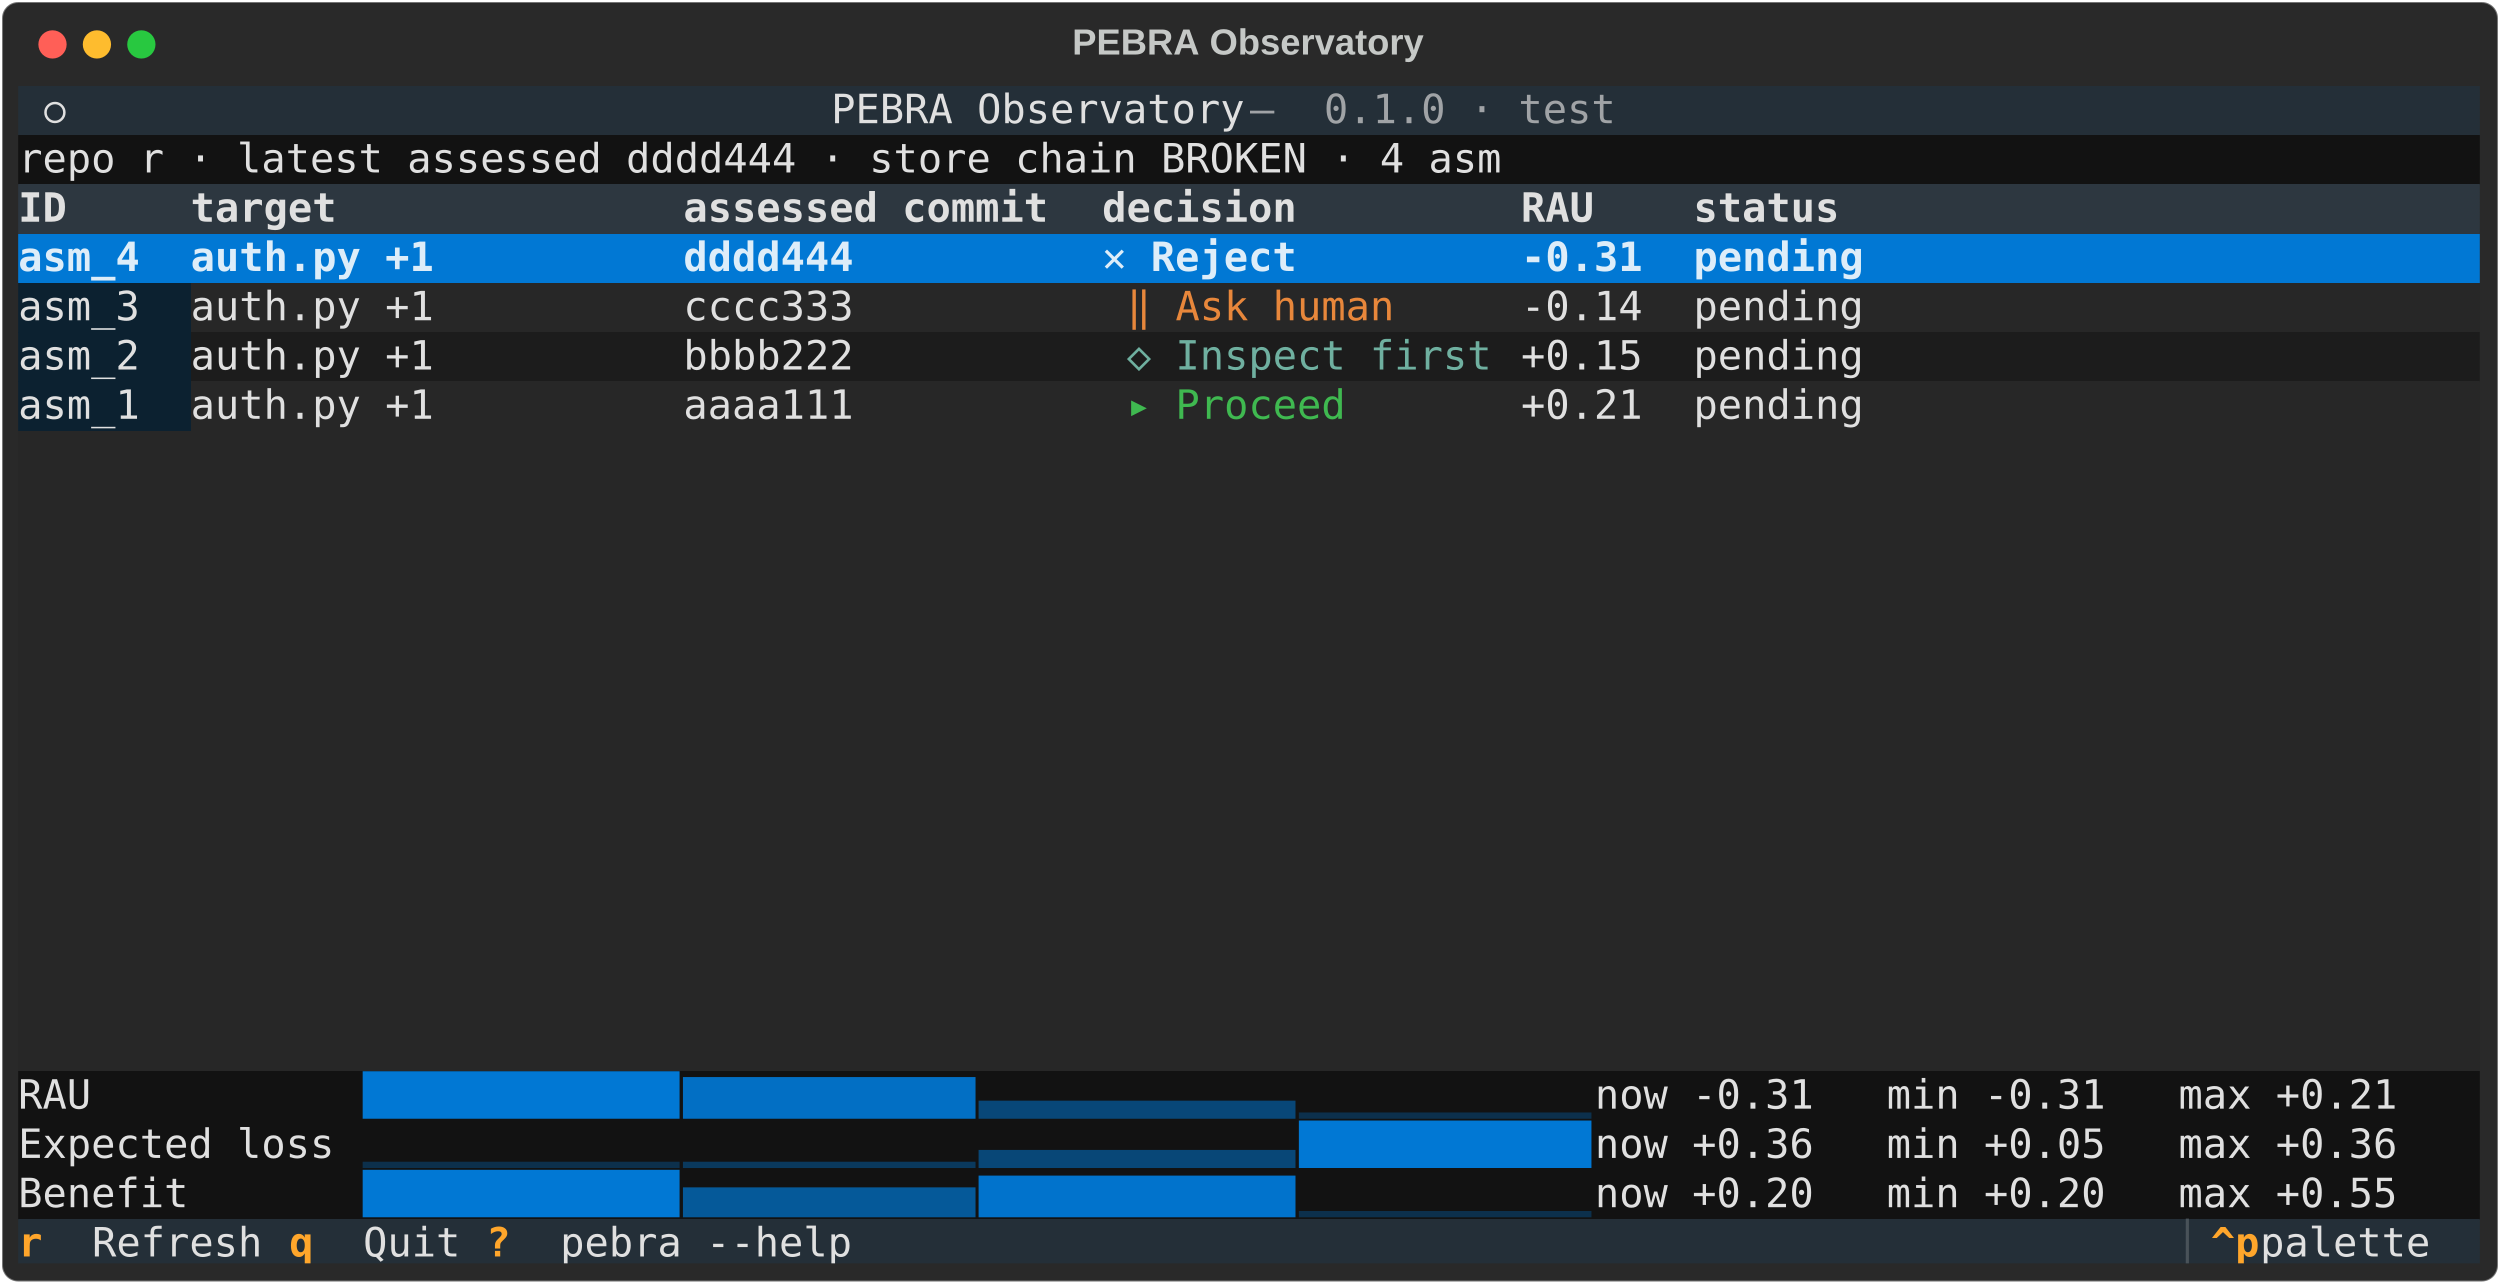
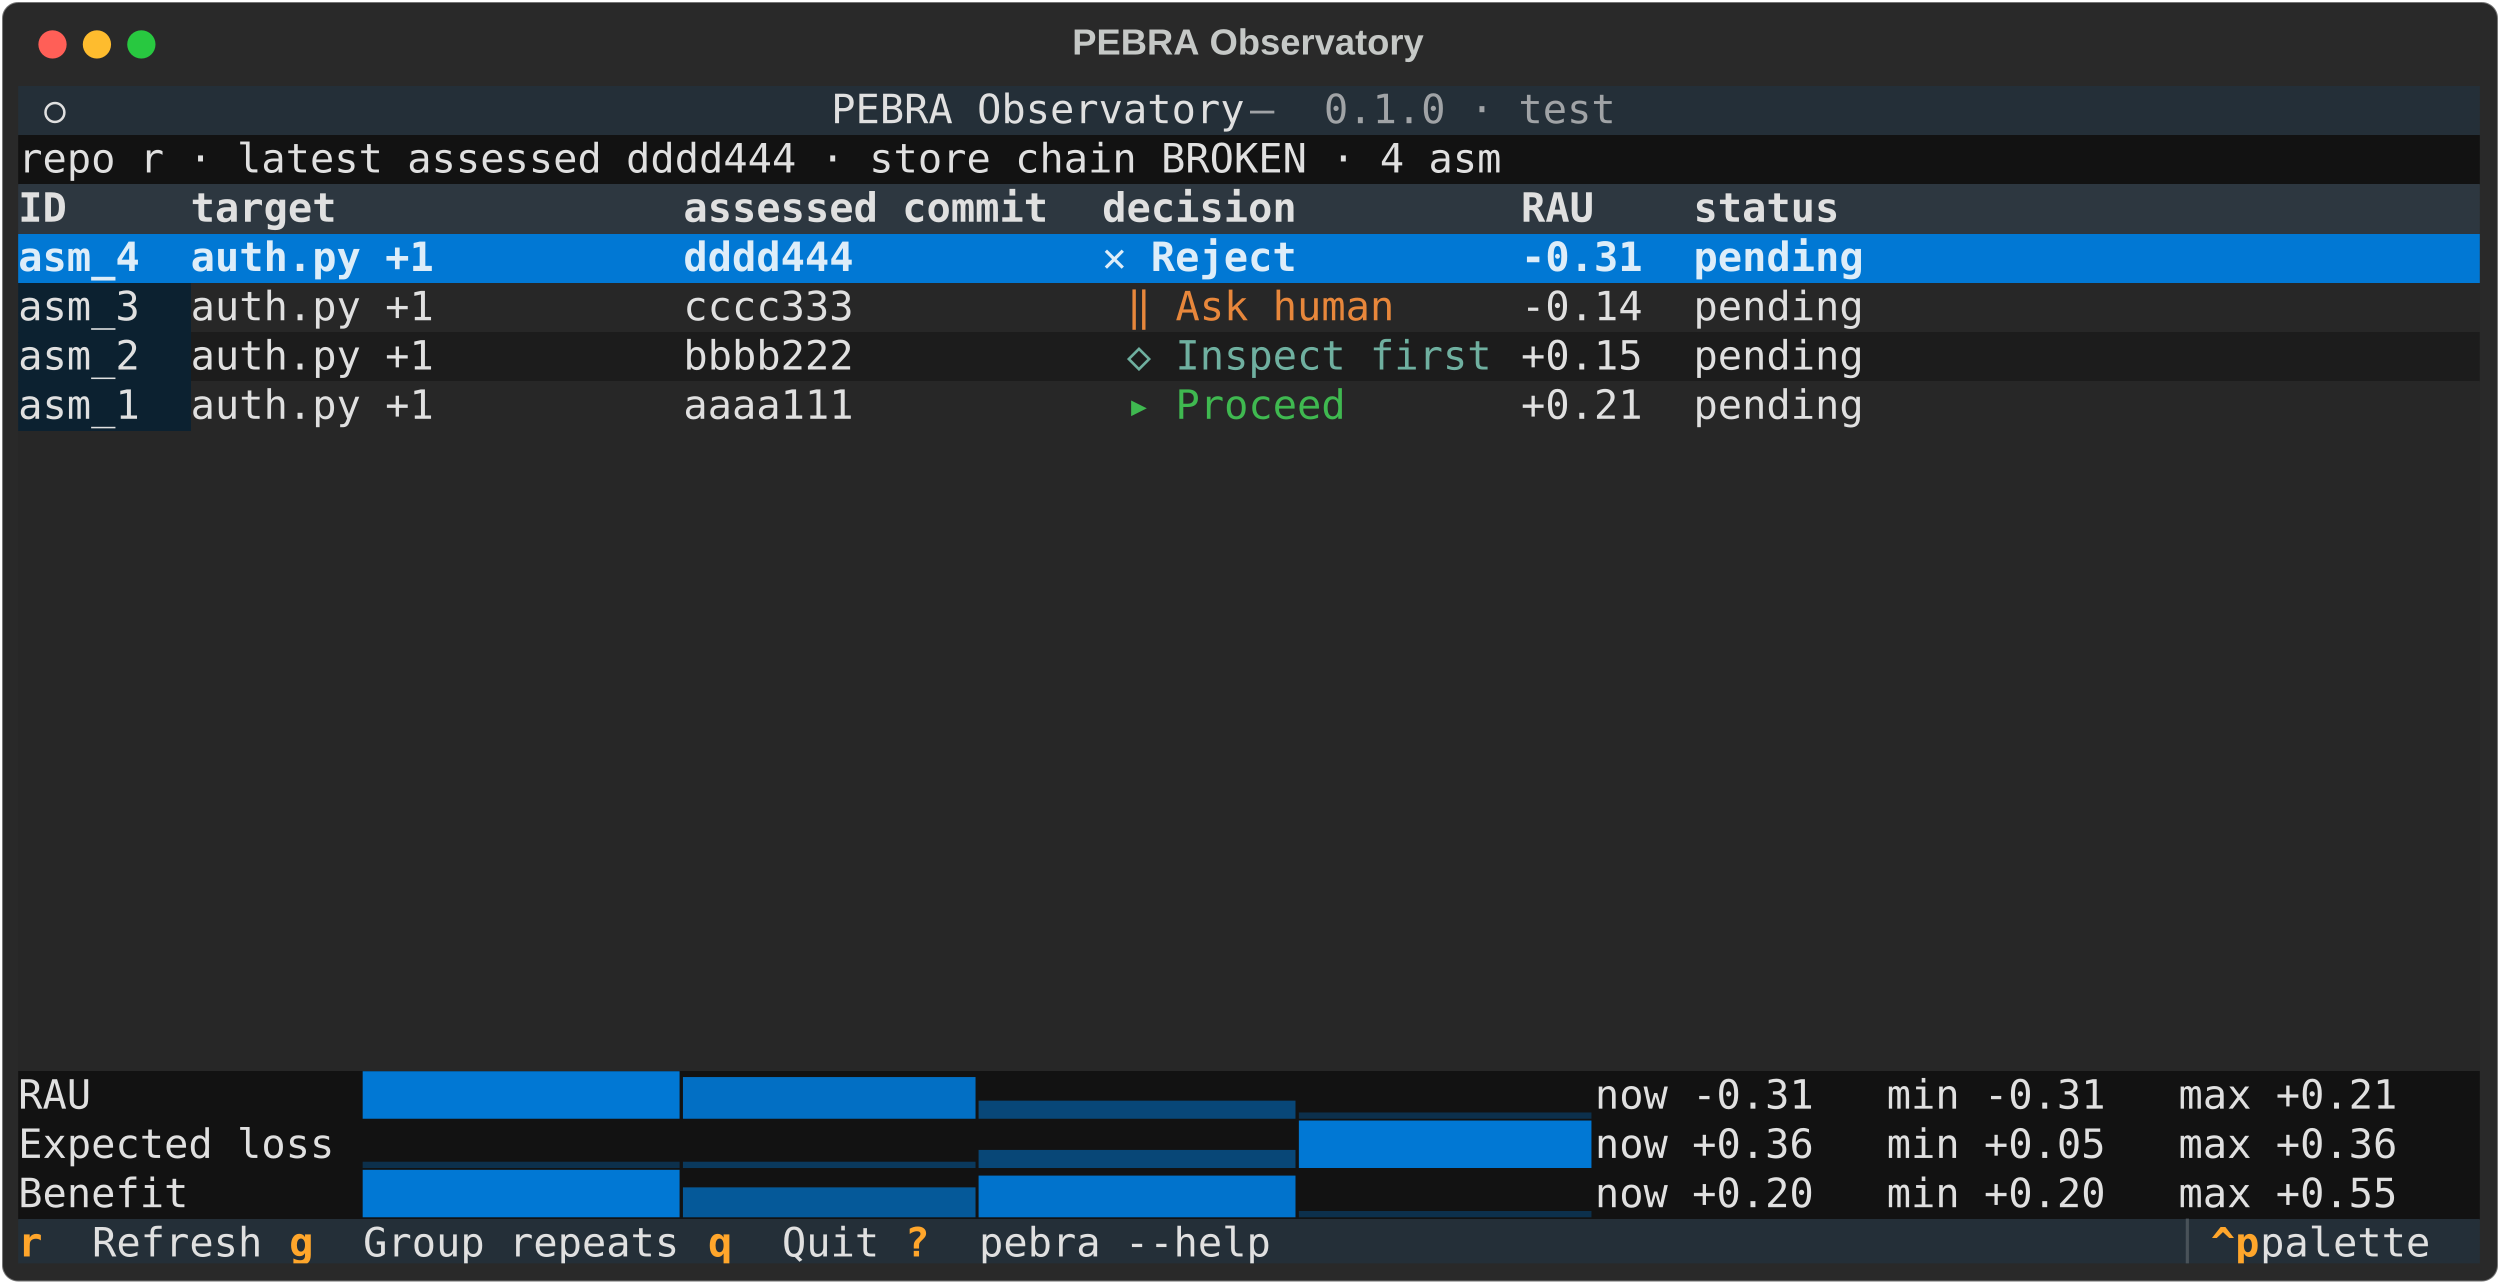
<svg xmlns="http://www.w3.org/2000/svg" class="rich-terminal" viewBox="0 0 1238 635.6">
  <style>

    @font-face {
        font-family: "Fira Code";
        src: local("FiraCode-Regular"),
                url("https://cdnjs.cloudflare.com/ajax/libs/firacode/6.2.0/woff2/FiraCode-Regular.woff2") format("woff2"),
                url("https://cdnjs.cloudflare.com/ajax/libs/firacode/6.2.0/woff/FiraCode-Regular.woff") format("woff");
        font-style: normal;
        font-weight: 400;
    }
    @font-face {
        font-family: "Fira Code";
        src: local("FiraCode-Bold"),
                url("https://cdnjs.cloudflare.com/ajax/libs/firacode/6.2.0/woff2/FiraCode-Bold.woff2") format("woff2"),
                url("https://cdnjs.cloudflare.com/ajax/libs/firacode/6.2.0/woff/FiraCode-Bold.woff") format("woff");
        font-style: bold;
        font-weight: 700;
    }

    .terminal-matrix {
        font-family: Fira Code, monospace;
        font-size: 20px;
        line-height: 24.4px;
        font-variant-east-asian: full-width;
    }

    .terminal-title {
        font-size: 18px;
        font-weight: bold;
        font-family: arial;
    }

    .terminal-r1 { fill: #c5c8c6 }
.terminal-r2 { fill: #e0e0e0 }
.terminal-r3 { fill: #a0a3a6 }
.terminal-r4 { fill: #e0e0e0;font-weight: bold }
.terminal-r5 { fill: #ddedf9;font-weight: bold }
.terminal-r6 { fill: #e8873b }
.terminal-r7 { fill: #6fb0a0 }
.terminal-r8 { fill: #3fb950 }
.terminal-r9 { fill: #0178d4 }
.terminal-r10 { fill: #026fc4 }
.terminal-r11 { fill: #084778 }
.terminal-r12 { fill: #0c304c }
.terminal-r13 { fill: #0a395d }
.terminal-r14 { fill: #084777 }
.terminal-r15 { fill: #055999 }
.terminal-r16 { fill: #0173cc }
.terminal-r17 { fill: #ffa62b;font-weight: bold }
.terminal-r18 { fill: #495259 }
    </style>
  <defs>
    <clipPath id="terminal-clip-terminal">
      <rect x="0" y="0" width="1219.0" height="584.6" />
    </clipPath>
    <clipPath id="terminal-line-0">
      <rect x="0" y="1.5" width="1220" height="24.65" />
    </clipPath>
    <clipPath id="terminal-line-1">
      <rect x="0" y="25.9" width="1220" height="24.65" />
    </clipPath>
    <clipPath id="terminal-line-2">
      <rect x="0" y="50.3" width="1220" height="24.65" />
    </clipPath>
    <clipPath id="terminal-line-3">
      <rect x="0" y="74.7" width="1220" height="24.65" />
    </clipPath>
    <clipPath id="terminal-line-4">
      <rect x="0" y="99.1" width="1220" height="24.65" />
    </clipPath>
    <clipPath id="terminal-line-5">
      <rect x="0" y="123.5" width="1220" height="24.65" />
    </clipPath>
    <clipPath id="terminal-line-6">
      <rect x="0" y="147.9" width="1220" height="24.65" />
    </clipPath>
    <clipPath id="terminal-line-7">
      <rect x="0" y="172.3" width="1220" height="24.65" />
    </clipPath>
    <clipPath id="terminal-line-8">
      <rect x="0" y="196.7" width="1220" height="24.65" />
    </clipPath>
    <clipPath id="terminal-line-9">
      <rect x="0" y="221.1" width="1220" height="24.65" />
    </clipPath>
    <clipPath id="terminal-line-10">
      <rect x="0" y="245.5" width="1220" height="24.65" />
    </clipPath>
    <clipPath id="terminal-line-11">
      <rect x="0" y="269.9" width="1220" height="24.65" />
    </clipPath>
    <clipPath id="terminal-line-12">
      <rect x="0" y="294.3" width="1220" height="24.65" />
    </clipPath>
    <clipPath id="terminal-line-13">
      <rect x="0" y="318.7" width="1220" height="24.65" />
    </clipPath>
    <clipPath id="terminal-line-14">
      <rect x="0" y="343.1" width="1220" height="24.65" />
    </clipPath>
    <clipPath id="terminal-line-15">
      <rect x="0" y="367.5" width="1220" height="24.65" />
    </clipPath>
    <clipPath id="terminal-line-16">
      <rect x="0" y="391.9" width="1220" height="24.65" />
    </clipPath>
    <clipPath id="terminal-line-17">
      <rect x="0" y="416.3" width="1220" height="24.65" />
    </clipPath>
    <clipPath id="terminal-line-18">
      <rect x="0" y="440.7" width="1220" height="24.65" />
    </clipPath>
    <clipPath id="terminal-line-19">
      <rect x="0" y="465.1" width="1220" height="24.65" />
    </clipPath>
    <clipPath id="terminal-line-20">
      <rect x="0" y="489.5" width="1220" height="24.65" />
    </clipPath>
    <clipPath id="terminal-line-21">
      <rect x="0" y="513.9" width="1220" height="24.65" />
    </clipPath>
    <clipPath id="terminal-line-22">
      <rect x="0" y="538.3" width="1220" height="24.65" />
    </clipPath>
  </defs>
  <rect fill="#292929" stroke="rgba(255,255,255,0.35)" stroke-width="1" x="1" y="1" width="1236" height="633.6" rx="8" />
  <text class="terminal-title" fill="#c5c8c6" text-anchor="middle" x="618" y="27">PEBRA Observatory</text>
  <g transform="translate(26,22)">
    <circle cx="0" cy="0" r="7" fill="#ff5f57" />
    <circle cx="22" cy="0" r="7" fill="#febc2e" />
    <circle cx="44" cy="0" r="7" fill="#28c840" />
  </g>
  <g transform="translate(9, 41)" clip-path="url(#terminal-clip-terminal)">
    <rect fill="#242f38" x="0" y="1.5" width="12.2" height="24.65" shape-rendering="crispEdges" />
    <rect fill="#242f38" x="12.2" y="1.5" width="12.2" height="24.65" shape-rendering="crispEdges" />
    <rect fill="#242f38" x="24.4" y="1.5" width="61" height="24.65" shape-rendering="crispEdges" />
    <rect fill="#242f38" x="85.4" y="1.5" width="12.2" height="24.65" shape-rendering="crispEdges" />
    <rect fill="#242f38" x="97.6" y="1.5" width="305" height="24.65" shape-rendering="crispEdges" />
    <rect fill="#242f38" x="402.6" y="1.5" width="207.4" height="24.65" shape-rendering="crispEdges" />
    <rect fill="#242f38" x="610" y="1.5" width="36.6" height="24.65" shape-rendering="crispEdges" />
    <rect fill="#242f38" x="646.6" y="1.5" width="146.4" height="24.65" shape-rendering="crispEdges" />
    <rect fill="#242f38" x="793" y="1.5" width="305" height="24.65" shape-rendering="crispEdges" />
    <rect fill="#242f38" x="1098" y="1.5" width="12.2" height="24.65" shape-rendering="crispEdges" />
    <rect fill="#242f38" x="1110.2" y="1.5" width="0" height="24.65" shape-rendering="crispEdges" />
    <rect fill="#242f38" x="1110.2" y="1.5" width="109.8" height="24.65" shape-rendering="crispEdges" />
    <rect fill="#121212" x="0" y="25.9" width="744.2" height="24.65" shape-rendering="crispEdges" />
    <rect fill="#121212" x="744.2" y="25.9" width="475.8" height="24.65" shape-rendering="crispEdges" />
    <rect fill="#2d3740" x="0" y="50.3" width="85.4" height="24.65" shape-rendering="crispEdges" />
    <rect fill="#2d3740" x="85.4" y="50.3" width="244" height="24.65" shape-rendering="crispEdges" />
    <rect fill="#2d3740" x="329.4" y="50.3" width="207.4" height="24.65" shape-rendering="crispEdges" />
    <rect fill="#2d3740" x="536.8" y="50.3" width="207.4" height="24.65" shape-rendering="crispEdges" />
    <rect fill="#2d3740" x="744.2" y="50.3" width="85.4" height="24.65" shape-rendering="crispEdges" />
    <rect fill="#2d3740" x="829.6" y="50.3" width="109.8" height="24.65" shape-rendering="crispEdges" />
    <rect fill="#2d3740" x="939.4" y="50.3" width="280.6" height="24.65" shape-rendering="crispEdges" />
    <rect fill="#0178d4" x="0" y="74.7" width="85.4" height="24.65" shape-rendering="crispEdges" />
    <rect fill="#0178d4" x="85.4" y="74.7" width="244" height="24.65" shape-rendering="crispEdges" />
    <rect fill="#0178d4" x="329.4" y="74.7" width="207.4" height="24.65" shape-rendering="crispEdges" />
    <rect fill="#0178d4" x="536.8" y="74.7" width="207.4" height="24.65" shape-rendering="crispEdges" />
    <rect fill="#0178d4" x="744.2" y="74.7" width="85.4" height="24.65" shape-rendering="crispEdges" />
    <rect fill="#0178d4" x="829.6" y="74.7" width="109.8" height="24.65" shape-rendering="crispEdges" />
    <rect fill="#0178d4" x="939.4" y="74.7" width="280.6" height="24.65" shape-rendering="crispEdges" />
    <rect fill="#0c2130" x="0" y="99.1" width="85.4" height="24.65" shape-rendering="crispEdges" />
    <rect fill="#272727" x="85.4" y="99.1" width="244" height="24.65" shape-rendering="crispEdges" />
    <rect fill="#272727" x="329.4" y="99.1" width="207.4" height="24.65" shape-rendering="crispEdges" />
    <rect fill="#272727" x="536.8" y="99.1" width="12.2" height="24.65" shape-rendering="crispEdges" />
    <rect fill="#272727" x="549" y="99.1" width="134.2" height="24.65" shape-rendering="crispEdges" />
    <rect fill="#272727" x="683.2" y="99.1" width="61" height="24.65" shape-rendering="crispEdges" />
    <rect fill="#272727" x="744.2" y="99.1" width="85.4" height="24.65" shape-rendering="crispEdges" />
    <rect fill="#272727" x="829.6" y="99.1" width="109.8" height="24.65" shape-rendering="crispEdges" />
    <rect fill="#272727" x="939.4" y="99.1" width="280.6" height="24.65" shape-rendering="crispEdges" />
    <rect fill="#0c2130" x="0" y="123.5" width="85.4" height="24.65" shape-rendering="crispEdges" />
    <rect fill="#1c1c1c" x="85.4" y="123.5" width="244" height="24.65" shape-rendering="crispEdges" />
    <rect fill="#1c1c1c" x="329.4" y="123.5" width="207.4" height="24.65" shape-rendering="crispEdges" />
    <rect fill="#1c1c1c" x="536.8" y="123.5" width="12.2" height="24.65" shape-rendering="crispEdges" />
    <rect fill="#1c1c1c" x="549" y="123.5" width="183" height="24.65" shape-rendering="crispEdges" />
    <rect fill="#1c1c1c" x="732" y="123.5" width="12.2" height="24.65" shape-rendering="crispEdges" />
    <rect fill="#1c1c1c" x="744.2" y="123.5" width="85.4" height="24.65" shape-rendering="crispEdges" />
    <rect fill="#1c1c1c" x="829.6" y="123.5" width="109.8" height="24.65" shape-rendering="crispEdges" />
    <rect fill="#1c1c1c" x="939.4" y="123.5" width="280.6" height="24.65" shape-rendering="crispEdges" />
    <rect fill="#0c2130" x="0" y="147.9" width="85.4" height="24.65" shape-rendering="crispEdges" />
    <rect fill="#272727" x="85.4" y="147.9" width="244" height="24.65" shape-rendering="crispEdges" />
    <rect fill="#272727" x="329.4" y="147.9" width="207.4" height="24.65" shape-rendering="crispEdges" />
    <rect fill="#272727" x="536.8" y="147.9" width="12.2" height="24.65" shape-rendering="crispEdges" />
    <rect fill="#272727" x="549" y="147.9" width="109.8" height="24.65" shape-rendering="crispEdges" />
    <rect fill="#272727" x="658.8" y="147.9" width="85.4" height="24.65" shape-rendering="crispEdges" />
    <rect fill="#272727" x="744.2" y="147.9" width="85.4" height="24.65" shape-rendering="crispEdges" />
    <rect fill="#272727" x="829.6" y="147.9" width="109.8" height="24.65" shape-rendering="crispEdges" />
    <rect fill="#272727" x="939.4" y="147.9" width="280.6" height="24.65" shape-rendering="crispEdges" />
    <rect fill="#272727" x="0" y="172.3" width="1220" height="24.65" shape-rendering="crispEdges" />
    <rect fill="#272727" x="0" y="196.7" width="1220" height="24.65" shape-rendering="crispEdges" />
    <rect fill="#272727" x="0" y="221.1" width="1220" height="24.65" shape-rendering="crispEdges" />
    <rect fill="#272727" x="0" y="245.5" width="1220" height="24.65" shape-rendering="crispEdges" />
    <rect fill="#272727" x="0" y="269.9" width="1220" height="24.65" shape-rendering="crispEdges" />
    <rect fill="#272727" x="0" y="294.3" width="1220" height="24.65" shape-rendering="crispEdges" />
    <rect fill="#272727" x="0" y="318.7" width="1220" height="24.65" shape-rendering="crispEdges" />
    <rect fill="#272727" x="0" y="343.1" width="1220" height="24.65" shape-rendering="crispEdges" />
    <rect fill="#272727" x="0" y="367.5" width="1220" height="24.65" shape-rendering="crispEdges" />
    <rect fill="#272727" x="0" y="391.9" width="1220" height="24.65" shape-rendering="crispEdges" />
    <rect fill="#272727" x="0" y="416.3" width="1220" height="24.65" shape-rendering="crispEdges" />
    <rect fill="#272727" x="0" y="440.7" width="1220" height="24.65" shape-rendering="crispEdges" />
    <rect fill="#272727" x="0" y="465.1" width="1220" height="24.65" shape-rendering="crispEdges" />
    <rect fill="#121212" x="0" y="489.5" width="36.6" height="24.65" shape-rendering="crispEdges" />
    <rect fill="#121212" x="36.6" y="489.5" width="134.2" height="24.65" shape-rendering="crispEdges" />
    <rect fill="#121212" x="170.8" y="489.5" width="158.6" height="24.65" shape-rendering="crispEdges" />
    <rect fill="#121212" x="329.4" y="489.5" width="146.4" height="24.65" shape-rendering="crispEdges" />
    <rect fill="#121212" x="475.8" y="489.5" width="158.6" height="24.65" shape-rendering="crispEdges" />
    <rect fill="#121212" x="634.4" y="489.5" width="146.4" height="24.65" shape-rendering="crispEdges" />
    <rect fill="#121212" x="780.8" y="489.5" width="402.6" height="24.65" shape-rendering="crispEdges" />
    <rect fill="#121212" x="1183.4" y="489.5" width="36.6" height="24.65" shape-rendering="crispEdges" />
    <rect fill="#121212" x="0" y="513.9" width="158.6" height="24.65" shape-rendering="crispEdges" />
    <rect fill="#121212" x="158.6" y="513.9" width="12.2" height="24.65" shape-rendering="crispEdges" />
    <rect fill="#121212" x="170.8" y="513.9" width="158.6" height="24.65" shape-rendering="crispEdges" />
    <rect fill="#121212" x="329.4" y="513.9" width="146.4" height="24.65" shape-rendering="crispEdges" />
    <rect fill="#121212" x="475.8" y="513.9" width="158.6" height="24.65" shape-rendering="crispEdges" />
    <rect fill="#121212" x="634.4" y="513.9" width="146.4" height="24.65" shape-rendering="crispEdges" />
    <rect fill="#121212" x="780.8" y="513.9" width="402.6" height="24.65" shape-rendering="crispEdges" />
    <rect fill="#121212" x="1183.4" y="513.9" width="36.6" height="24.65" shape-rendering="crispEdges" />
    <rect fill="#121212" x="0" y="538.3" width="85.4" height="24.65" shape-rendering="crispEdges" />
    <rect fill="#121212" x="85.4" y="538.3" width="85.4" height="24.65" shape-rendering="crispEdges" />
    <rect fill="#121212" x="170.8" y="538.3" width="158.6" height="24.65" shape-rendering="crispEdges" />
    <rect fill="#121212" x="329.4" y="538.3" width="146.4" height="24.65" shape-rendering="crispEdges" />
    <rect fill="#121212" x="475.8" y="538.3" width="158.6" height="24.65" shape-rendering="crispEdges" />
    <rect fill="#121212" x="634.4" y="538.3" width="146.4" height="24.65" shape-rendering="crispEdges" />
    <rect fill="#121212" x="780.8" y="538.3" width="402.6" height="24.65" shape-rendering="crispEdges" />
    <rect fill="#121212" x="1183.4" y="538.3" width="36.6" height="24.65" shape-rendering="crispEdges" />
    <rect fill="#242f38" x="0" y="562.7" width="36.6" height="24.65" shape-rendering="crispEdges" />
    <rect fill="#242f38" x="36.6" y="562.7" width="97.6" height="24.65" shape-rendering="crispEdges" />
    <rect fill="#242f38" x="134.2" y="562.7" width="36.6" height="24.65" shape-rendering="crispEdges" />
-     <rect fill="#242f38" x="170.8" y="562.7" width="61" height="24.65" shape-rendering="crispEdges" />
-     <rect fill="#242f38" x="231.8" y="562.7" width="36.6" height="24.65" shape-rendering="crispEdges" />
-     <rect fill="#242f38" x="268.4" y="562.7" width="158.6" height="24.65" shape-rendering="crispEdges" />
-     <rect fill="#242f38" x="427" y="562.7" width="646.6" height="24.65" shape-rendering="crispEdges" />
+     <rect fill="#242f38" x="170.8" y="562.7" width="170.8" height="24.65" shape-rendering="crispEdges" />
+     <rect fill="#242f38" x="341.6" y="562.7" width="36.6" height="24.65" shape-rendering="crispEdges" />
+     <rect fill="#242f38" x="378.2" y="562.7" width="61" height="24.65" shape-rendering="crispEdges" />
+     <rect fill="#242f38" x="439.2" y="562.7" width="36.6" height="24.65" shape-rendering="crispEdges" />
+     <rect fill="#242f38" x="475.8" y="562.7" width="158.6" height="24.65" shape-rendering="crispEdges" />
+     <rect fill="#242f38" x="634.4" y="562.7" width="439.2" height="24.65" shape-rendering="crispEdges" />
    <rect fill="#242f38" x="1073.6" y="562.7" width="12.2" height="24.65" shape-rendering="crispEdges" />
    <rect fill="#242f38" x="1085.8" y="562.7" width="24.4" height="24.65" shape-rendering="crispEdges" />
    <rect fill="#242f38" x="1110.2" y="562.7" width="97.6" height="24.65" shape-rendering="crispEdges" />
    <rect fill="#242f38" x="1207.8" y="562.7" width="12.2" height="24.65" shape-rendering="crispEdges" />
    <g class="terminal-matrix">
      <text class="terminal-r2" x="12.2" y="20" textLength="12.2" clip-path="url(#terminal-line-0)">⭘</text>
      <text class="terminal-r2" x="402.6" y="20" textLength="207.4" clip-path="url(#terminal-line-0)">PEBRA Observatory</text>
      <text class="terminal-r3" x="610" y="20" textLength="36.6" clip-path="url(#terminal-line-0)"> — </text>
      <text class="terminal-r3" x="646.6" y="20" textLength="146.4" clip-path="url(#terminal-line-0)">0.1.0 · test</text>
      <text class="terminal-r1" x="1220" y="20" textLength="12.2" clip-path="url(#terminal-line-0)">
</text>
      <text class="terminal-r2" x="0" y="44.4" textLength="744.2" clip-path="url(#terminal-line-1)">repo r · latest assessed dddd444 · store chain BROKEN · 4 asm</text>
      <text class="terminal-r1" x="1220" y="44.4" textLength="12.2" clip-path="url(#terminal-line-1)">
</text>
      <text class="terminal-r4" x="0" y="68.8" textLength="85.4" clip-path="url(#terminal-line-2)"> ID    </text>
      <text class="terminal-r4" x="85.4" y="68.8" textLength="244" clip-path="url(#terminal-line-2)"> target             </text>
      <text class="terminal-r4" x="329.4" y="68.8" textLength="207.4" clip-path="url(#terminal-line-2)"> assessed commit </text>
      <text class="terminal-r4" x="536.8" y="68.8" textLength="207.4" clip-path="url(#terminal-line-2)"> decision        </text>
      <text class="terminal-r4" x="744.2" y="68.8" textLength="85.4" clip-path="url(#terminal-line-2)"> RAU   </text>
      <text class="terminal-r4" x="829.6" y="68.8" textLength="109.8" clip-path="url(#terminal-line-2)"> status  </text>
      <text class="terminal-r1" x="1220" y="68.8" textLength="12.2" clip-path="url(#terminal-line-2)">
</text>
      <text class="terminal-r5" x="0" y="93.2" textLength="85.4" clip-path="url(#terminal-line-3)"> asm_4 </text>
      <text class="terminal-r5" x="85.4" y="93.2" textLength="244" clip-path="url(#terminal-line-3)"> auth.py +1         </text>
      <text class="terminal-r5" x="329.4" y="93.2" textLength="207.4" clip-path="url(#terminal-line-3)"> dddd444         </text>
      <text class="terminal-r5" x="536.8" y="93.2" textLength="207.4" clip-path="url(#terminal-line-3)"> ✕ Reject        </text>
      <text class="terminal-r5" x="744.2" y="93.2" textLength="85.4" clip-path="url(#terminal-line-3)"> -0.31 </text>
      <text class="terminal-r5" x="829.6" y="93.2" textLength="109.8" clip-path="url(#terminal-line-3)"> pending </text>
      <text class="terminal-r1" x="1220" y="93.2" textLength="12.2" clip-path="url(#terminal-line-3)">
</text>
      <text class="terminal-r2" x="0" y="117.6" textLength="85.4" clip-path="url(#terminal-line-4)"> asm_3 </text>
      <text class="terminal-r2" x="85.4" y="117.6" textLength="244" clip-path="url(#terminal-line-4)"> auth.py +1         </text>
      <text class="terminal-r2" x="329.4" y="117.6" textLength="207.4" clip-path="url(#terminal-line-4)"> cccc333         </text>
      <text class="terminal-r6" x="549" y="117.6" textLength="134.2" clip-path="url(#terminal-line-4)">‖ Ask human</text>
      <text class="terminal-r2" x="744.2" y="117.6" textLength="85.4" clip-path="url(#terminal-line-4)"> -0.14 </text>
      <text class="terminal-r2" x="829.6" y="117.6" textLength="109.8" clip-path="url(#terminal-line-4)"> pending </text>
      <text class="terminal-r1" x="1220" y="117.6" textLength="12.2" clip-path="url(#terminal-line-4)">
</text>
      <text class="terminal-r2" x="0" y="142" textLength="85.4" clip-path="url(#terminal-line-5)"> asm_2 </text>
      <text class="terminal-r2" x="85.4" y="142" textLength="244" clip-path="url(#terminal-line-5)"> auth.py +1         </text>
      <text class="terminal-r2" x="329.4" y="142" textLength="207.4" clip-path="url(#terminal-line-5)"> bbbb222         </text>
      <text class="terminal-r7" x="549" y="142" textLength="183" clip-path="url(#terminal-line-5)">◇ Inspect first</text>
      <text class="terminal-r2" x="744.2" y="142" textLength="85.4" clip-path="url(#terminal-line-5)"> +0.15 </text>
      <text class="terminal-r2" x="829.6" y="142" textLength="109.8" clip-path="url(#terminal-line-5)"> pending </text>
      <text class="terminal-r1" x="1220" y="142" textLength="12.2" clip-path="url(#terminal-line-5)">
</text>
      <text class="terminal-r2" x="0" y="166.4" textLength="85.4" clip-path="url(#terminal-line-6)"> asm_1 </text>
      <text class="terminal-r2" x="85.4" y="166.4" textLength="244" clip-path="url(#terminal-line-6)"> auth.py +1         </text>
      <text class="terminal-r2" x="329.4" y="166.4" textLength="207.4" clip-path="url(#terminal-line-6)"> aaaa111         </text>
      <text class="terminal-r8" x="549" y="166.4" textLength="109.8" clip-path="url(#terminal-line-6)">▸ Proceed</text>
      <text class="terminal-r2" x="744.2" y="166.4" textLength="85.4" clip-path="url(#terminal-line-6)"> +0.21 </text>
      <text class="terminal-r2" x="829.6" y="166.4" textLength="109.8" clip-path="url(#terminal-line-6)"> pending </text>
      <text class="terminal-r1" x="1220" y="166.4" textLength="12.2" clip-path="url(#terminal-line-6)">
</text>
      <text class="terminal-r1" x="1220" y="190.8" textLength="12.2" clip-path="url(#terminal-line-7)">
</text>
      <text class="terminal-r1" x="1220" y="215.2" textLength="12.2" clip-path="url(#terminal-line-8)">
</text>
      <text class="terminal-r1" x="1220" y="239.6" textLength="12.2" clip-path="url(#terminal-line-9)">
</text>
      <text class="terminal-r1" x="1220" y="264" textLength="12.2" clip-path="url(#terminal-line-10)">
</text>
      <text class="terminal-r1" x="1220" y="288.4" textLength="12.2" clip-path="url(#terminal-line-11)">
</text>
      <text class="terminal-r1" x="1220" y="312.8" textLength="12.2" clip-path="url(#terminal-line-12)">
</text>
      <text class="terminal-r1" x="1220" y="337.2" textLength="12.2" clip-path="url(#terminal-line-13)">
</text>
      <text class="terminal-r1" x="1220" y="361.6" textLength="12.2" clip-path="url(#terminal-line-14)">
</text>
      <text class="terminal-r1" x="1220" y="386" textLength="12.2" clip-path="url(#terminal-line-15)">
</text>
      <text class="terminal-r1" x="1220" y="410.4" textLength="12.2" clip-path="url(#terminal-line-16)">
</text>
      <text class="terminal-r1" x="1220" y="434.8" textLength="12.2" clip-path="url(#terminal-line-17)">
</text>
      <text class="terminal-r1" x="1220" y="459.2" textLength="12.2" clip-path="url(#terminal-line-18)">
</text>
      <text class="terminal-r1" x="1220" y="483.6" textLength="12.2" clip-path="url(#terminal-line-19)">
</text>
      <text class="terminal-r2" x="0" y="508" textLength="36.6" clip-path="url(#terminal-line-20)">RAU</text>
      <text class="terminal-r9" x="170.8" y="508" textLength="158.6" clip-path="url(#terminal-line-20)">█████████████</text>
      <text class="terminal-r10" x="329.4" y="508" textLength="146.4" clip-path="url(#terminal-line-20)">▇▇▇▇▇▇▇▇▇▇▇▇</text>
      <text class="terminal-r11" x="475.8" y="508" textLength="158.6" clip-path="url(#terminal-line-20)">▃▃▃▃▃▃▃▃▃▃▃▃▃</text>
      <text class="terminal-r12" x="634.4" y="508" textLength="146.4" clip-path="url(#terminal-line-20)">▁▁▁▁▁▁▁▁▁▁▁▁</text>
      <text class="terminal-r2" x="780.8" y="508" textLength="402.6" clip-path="url(#terminal-line-20)">now -0.31   min -0.31   max +0.21</text>
      <text class="terminal-r1" x="1220" y="508" textLength="12.2" clip-path="url(#terminal-line-20)">
</text>
      <text class="terminal-r2" x="0" y="532.4" textLength="158.6" clip-path="url(#terminal-line-21)">Expected loss</text>
      <text class="terminal-r12" x="170.8" y="532.4" textLength="158.6" clip-path="url(#terminal-line-21)">▁▁▁▁▁▁▁▁▁▁▁▁▁</text>
      <text class="terminal-r13" x="329.4" y="532.4" textLength="146.4" clip-path="url(#terminal-line-21)">▁▁▁▁▁▁▁▁▁▁▁▁</text>
      <text class="terminal-r14" x="475.8" y="532.4" textLength="158.6" clip-path="url(#terminal-line-21)">▃▃▃▃▃▃▃▃▃▃▃▃▃</text>
      <text class="terminal-r9" x="634.4" y="532.4" textLength="146.4" clip-path="url(#terminal-line-21)">████████████</text>
      <text class="terminal-r2" x="780.8" y="532.4" textLength="402.6" clip-path="url(#terminal-line-21)">now +0.36   min +0.05   max +0.36</text>
      <text class="terminal-r1" x="1220" y="532.4" textLength="12.2" clip-path="url(#terminal-line-21)">
</text>
      <text class="terminal-r2" x="0" y="556.8" textLength="85.4" clip-path="url(#terminal-line-22)">Benefit</text>
      <text class="terminal-r9" x="170.8" y="556.8" textLength="158.6" clip-path="url(#terminal-line-22)">█████████████</text>
      <text class="terminal-r15" x="329.4" y="556.8" textLength="146.4" clip-path="url(#terminal-line-22)">▅▅▅▅▅▅▅▅▅▅▅▅</text>
      <text class="terminal-r16" x="475.8" y="556.8" textLength="158.6" clip-path="url(#terminal-line-22)">▇▇▇▇▇▇▇▇▇▇▇▇▇</text>
      <text class="terminal-r12" x="634.4" y="556.8" textLength="146.4" clip-path="url(#terminal-line-22)">▁▁▁▁▁▁▁▁▁▁▁▁</text>
      <text class="terminal-r2" x="780.8" y="556.8" textLength="402.6" clip-path="url(#terminal-line-22)">now +0.20   min +0.20   max +0.55</text>
      <text class="terminal-r1" x="1220" y="556.8" textLength="12.2" clip-path="url(#terminal-line-22)">
</text>
      <text class="terminal-r17" x="0" y="581.2" textLength="36.6" clip-path="url(#terminal-line-23)"> r </text>
      <text class="terminal-r2" x="36.6" y="581.2" textLength="97.6" clip-path="url(#terminal-line-23)">Refresh </text>
-       <text class="terminal-r17" x="134.2" y="581.2" textLength="36.6" clip-path="url(#terminal-line-23)"> q </text>
-       <text class="terminal-r2" x="170.8" y="581.2" textLength="61" clip-path="url(#terminal-line-23)">Quit </text>
-       <text class="terminal-r17" x="231.8" y="581.2" textLength="36.6" clip-path="url(#terminal-line-23)"> ? </text>
-       <text class="terminal-r2" x="268.4" y="581.2" textLength="158.6" clip-path="url(#terminal-line-23)">pebra --help </text>
+       <text class="terminal-r17" x="134.2" y="581.2" textLength="36.6" clip-path="url(#terminal-line-23)"> g </text>
+       <text class="terminal-r2" x="170.8" y="581.2" textLength="170.8" clip-path="url(#terminal-line-23)">Group repeats </text>
+       <text class="terminal-r17" x="341.6" y="581.2" textLength="36.6" clip-path="url(#terminal-line-23)"> q </text>
+       <text class="terminal-r2" x="378.2" y="581.2" textLength="61" clip-path="url(#terminal-line-23)">Quit </text>
+       <text class="terminal-r17" x="439.2" y="581.2" textLength="36.6" clip-path="url(#terminal-line-23)"> ? </text>
+       <text class="terminal-r2" x="475.8" y="581.2" textLength="158.6" clip-path="url(#terminal-line-23)">pebra --help </text>
      <text class="terminal-r18" x="1073.6" y="581.2" textLength="12.2" clip-path="url(#terminal-line-23)">▏</text>
      <text class="terminal-r17" x="1085.8" y="581.2" textLength="24.4" clip-path="url(#terminal-line-23)">^p</text>
      <text class="terminal-r2" x="1110.2" y="581.2" textLength="97.6" clip-path="url(#terminal-line-23)"> palette</text>
    </g>
  </g>
</svg>
